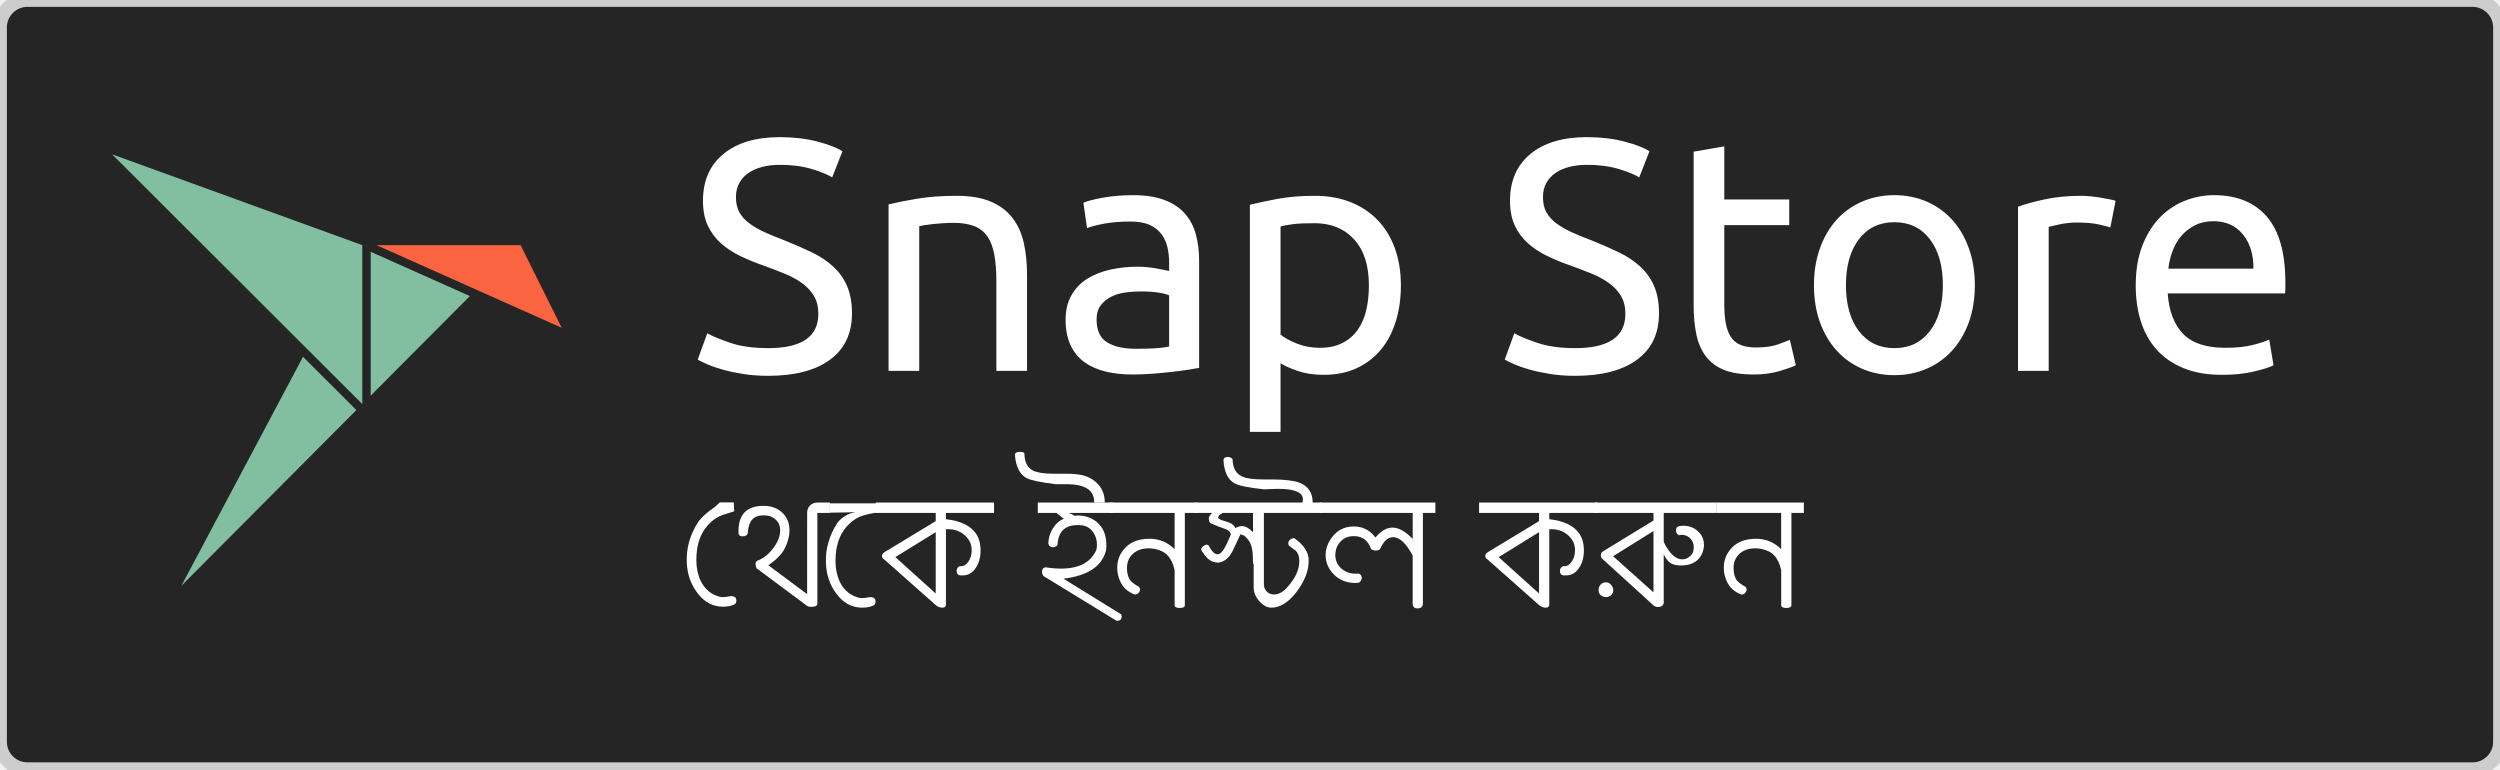
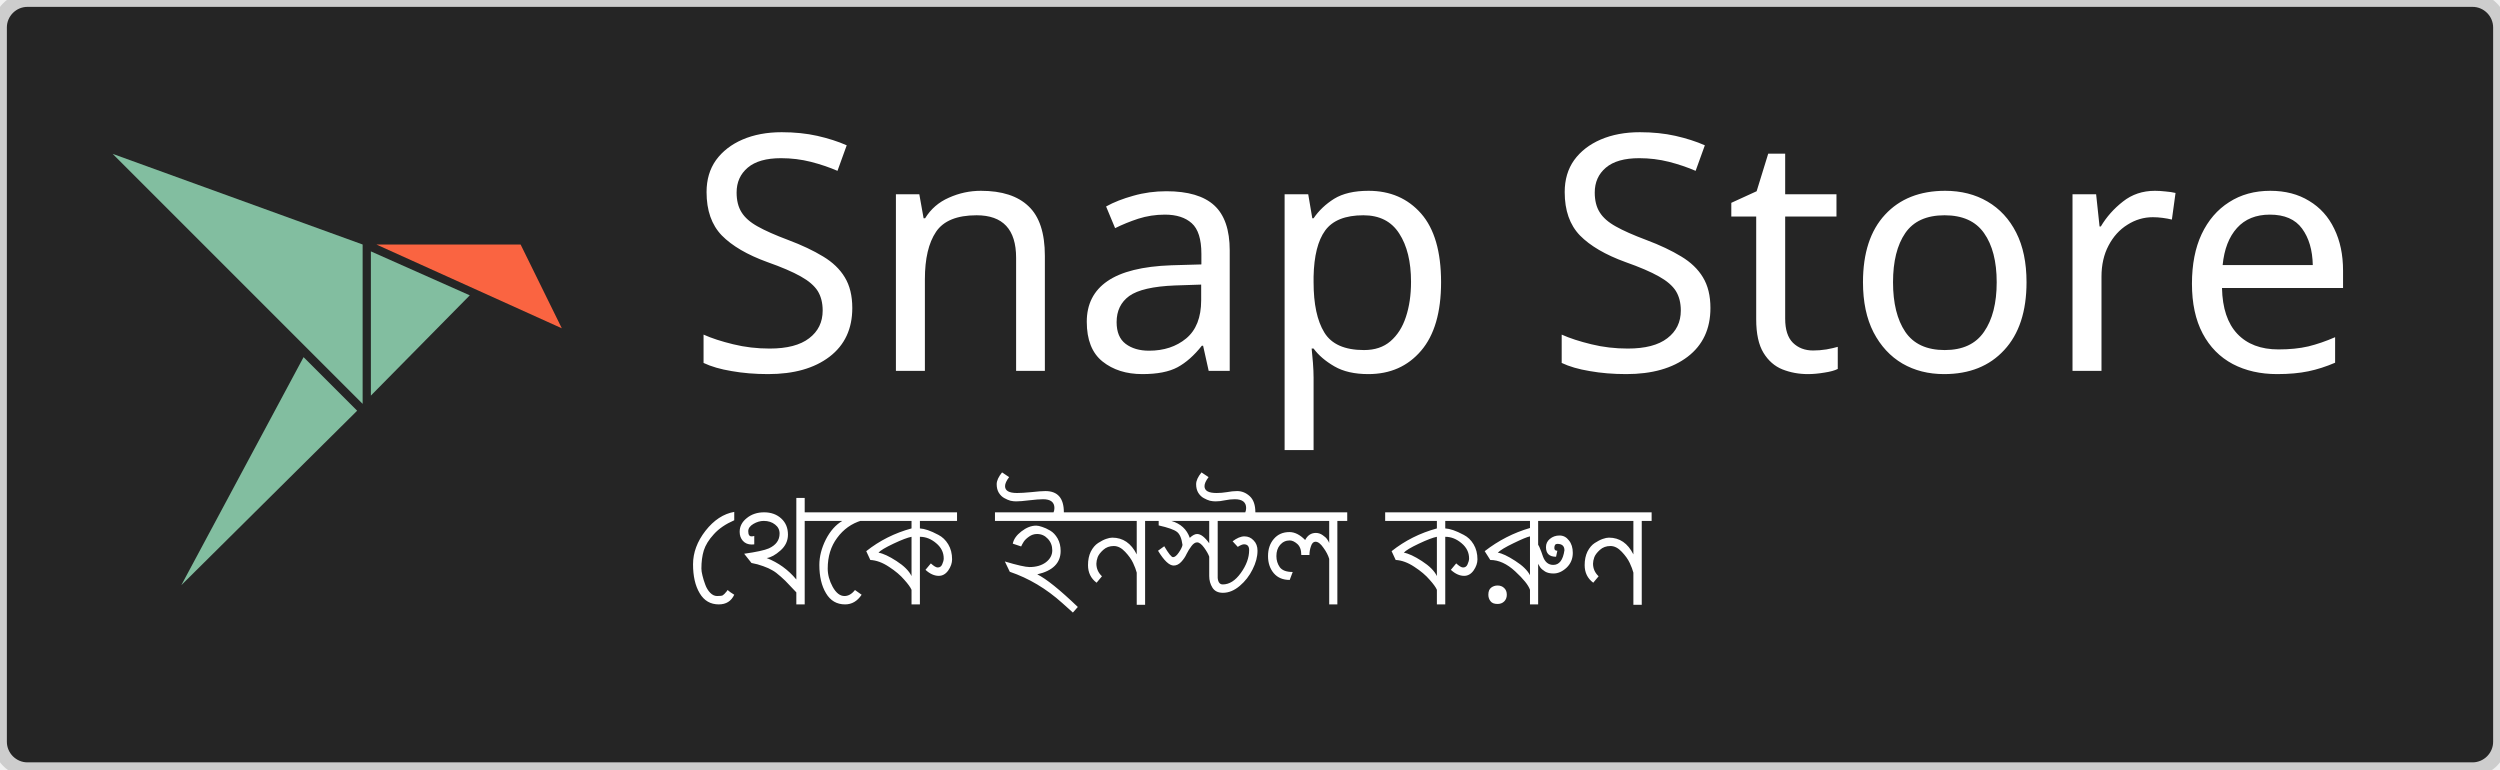
- <svg xmlns="http://www.w3.org/2000/svg" id="svg13" width="182" height="56" version="1.1">
-   <style id="style844" type="text/css">.st0{fill-rule:evenodd;clip-rule:evenodd;fill:#252525;stroke:#CDCDCD;} .st1{fill:#82BEA0;} .st2{fill:#FA6441;} .st3{fill:#FFFFFF;} .st4{font-family:'PingFangSC-Regular-GBpc-EUC-H';} .st5{font-size:12px;} .st6{font-family:'Ubuntu';} .st7{font-size:24px;}</style>
-   <rect id="Rectangle-path" width="182" height="56" x="0" y="0" fill="#252525" fill-opacity="1" fill-rule="evenodd" stroke="#cdcdcd" stroke-width="1" rx="2" />
-   <g id="logo" fill="none" fill-rule="nonzero" stroke="none" stroke-width="1" transform="translate(8 11)">
-     <path id="body" fill="#82bea0" d="M18.988 17.802V7.331l7.218 3.222zM5.208 31.641l8.851-16.667 3.884 3.878zM.16.233l18.215 6.612v11.571z" />
-     <polygon id="head" fill="#fa6441" points="32.894,12.866 29.897,6.845 19.406,6.845" />
-   </g>
-   <path id="Snap-Store" fill="#fff" fill-rule="evenodd" stroke="none" stroke-width="1" d="M55.928 25.344c2.432 0 3.648-.832 3.648-2.496 0-.512-.108-.948-.324-1.308-.216-.36-.508-.672-.876-.936s-.788-.492-1.26-.684c-.472-.192-.972-.384-1.5-.576-.608-.208-1.184-.444-1.728-.708-.544-.264-1.016-.576-1.416-.936-.4-.36-.716-.788-.948-1.284-.232-.496-.348-1.096-.348-1.8 0-1.456.496-2.592 1.488-3.408.992-.816 2.36-1.224 4.104-1.224 1.008 0 1.924.108 2.748.324.824.216 1.428.452 1.812.708l-.744 1.896c-.336-.208-.836-.412-1.5-.612s-1.436-.3-2.316-.3c-.448 0-.864.048-1.248.144-.384.096-.72.24-1.008.432-.288.192-.516.436-.684.732-.168.296-.252.644-.252 1.044 0 .448.088.824.264 1.128.176.304.424.572.744.804.32.232.692.444 1.116.636.424.192.892.384 1.404.576.72.288 1.38.576 1.98.864.6.288 1.12.632 1.56 1.032.44.4.78.876 1.02 1.428.24.552.36 1.22.36 2.004 0 1.456-.532 2.576-1.596 3.36-1.064.784-2.564 1.176-4.5 1.176-.656 0-1.26-.044-1.812-.132-.552-.088-1.044-.192-1.476-.312-.432-.12-.804-.248-1.116-.384-.312-.136-.556-.252-.732-.348l.696-1.92c.368.208.928.44 1.68.696.752.256 1.672.384 2.76.384zm8.76-10.464c.512-.128 1.192-.264 2.04-.408.848-.144 1.824-.216 2.928-.216.992 0 1.816.14 2.472.42.656.28 1.18.672 1.572 1.176.392.504.668 1.108.828 1.812.16.704.24 1.48.24 2.328V27h-2.232v-6.528c0-.768-.052-1.424-.156-1.968-.104-.544-.276-.984-.516-1.32-.24-.336-.56-.58-.96-.732-.4-.152-.896-.228-1.488-.228-.24 0-.488.008-.744.024s-.5.036-.732.06c-.232.024-.44.052-.624.084-.184.032-.316.056-.396.072V27h-2.232zm18 10.512c.528 0 .996-.012 1.404-.036.408-.024.748-.068 1.02-.132v-3.72c-.16-.08-.42-.148-.78-.204-.36-.056-.796-.084-1.308-.084-.336 0-.692.024-1.068.072-.376.048-.72.148-1.032.3-.312.152-.572.36-.78.624-.208.264-.312.612-.312 1.044 0 .8.256 1.356.768 1.668.512.312 1.208.468 2.088.468zm-.192-11.184c.896 0 1.652.116 2.268.348.616.232 1.112.56 1.488.984.376.424.644.928.804 1.512.16.584.24 1.228.24 1.932v7.8c-.192.032-.46.076-.804.132-.344.056-.732.108-1.164.156-.432.048-.9.092-1.404.132-.504.04-1.004.06-1.5.06-.704 0-1.352-.072-1.944-.216-.592-.144-1.104-.372-1.536-.684-.432-.312-.768-.724-1.008-1.236s-.36-1.128-.36-1.848c0-.688.14-1.28.42-1.776.28-.496.66-.896 1.14-1.2.48-.304 1.04-.528 1.68-.672.64-.144 1.312-.216 2.016-.216.224 0 .456.012.696.036.24.024.468.056.684.096.216.04.404.076.564.108.16.032.272.056.336.072v-.624c0-.368-.04-.732-.12-1.092-.08-.36-.224-.68-.432-.96-.208-.28-.492-.504-.852-.672-.36-.168-.828-.252-1.404-.252-.736 0-1.38.052-1.932.156-.552.104-.964.212-1.236.324l-.264-1.848c.288-.128.768-.252 1.44-.372.672-.12 1.4-.18 2.184-.18zm17.16 6.576c0-1.456-.36-2.576-1.08-3.36-.72-.784-1.68-1.176-2.88-1.176-.672 0-1.196.024-1.572.072-.376.048-.676.104-.9.168v7.872c.272.224.664.44 1.176.648.512.208 1.072.312 1.68.312.64 0 1.188-.116 1.644-.348.456-.232.828-.552 1.116-.96.288-.408.496-.888.624-1.44.128-.552.192-1.148.192-1.788zm2.328 0c0 .944-.124 1.816-.372 2.616s-.612 1.488-1.092 2.064c-.48.576-1.068 1.024-1.764 1.344-.696.32-1.492.48-2.388.48-.72 0-1.356-.096-1.908-.288-.552-.192-.964-.376-1.236-.552v4.992h-2.232V14.904c.528-.128 1.188-.268 1.98-.42.792-.152 1.708-.228 2.748-.228.96 0 1.824.152 2.592.456.768.304 1.424.736 1.968 1.296s.964 1.244 1.26 2.052c.296.808.444 1.716.444 2.724zm12.696 4.56c2.432 0 3.648-.832 3.648-2.496 0-.512-.108-.948-.324-1.308-.216-.36-.508-.672-.876-.936s-.788-.492-1.26-.684c-.472-.192-.972-.384-1.5-.576-.608-.208-1.184-.444-1.728-.708-.544-.264-1.016-.576-1.416-.936-.4-.36-.716-.788-.948-1.284-.232-.496-.348-1.096-.348-1.8 0-1.456.496-2.592 1.488-3.408.992-.816 2.36-1.224 4.104-1.224 1.008 0 1.924.108 2.748.324.824.216 1.428.452 1.812.708l-.744 1.896c-.336-.208-.836-.412-1.5-.612s-1.436-.3-2.316-.3c-.448 0-.864.048-1.248.144-.384.096-.72.24-1.008.432-.288.192-.516.436-.684.732-.168.296-.252.644-.252 1.044 0 .448.088.824.264 1.128.176.304.424.572.744.804.32.232.692.444 1.116.636.424.192.892.384 1.404.576.72.288 1.38.576 1.98.864.6.288 1.12.632 1.56 1.032.44.4.78.876 1.02 1.428.24.552.36 1.22.36 2.004 0 1.456-.532 2.576-1.596 3.36-1.064.784-2.564 1.176-4.5 1.176-.656 0-1.26-.044-1.812-.132-.552-.088-1.044-.192-1.476-.312-.432-.12-.804-.248-1.116-.384-.312-.136-.556-.252-.732-.348l.696-1.92c.368.208.928.44 1.68.696.752.256 1.672.384 2.76.384zm10.848-10.824h4.728v1.872h-4.728v5.76c0 .624.048 1.14.144 1.548.096.408.24.728.432.96.192.232.432.396.72.492.288.096.624.144 1.008.144.672 0 1.212-.076 1.62-.228.408-.152.692-.26.852-.324l.432 1.848c-.224.112-.616.252-1.176.42-.56.168-1.2.252-1.92.252-.848 0-1.548-.108-2.1-.324-.552-.216-.996-.54-1.332-.972-.336-.432-.572-.964-.708-1.596-.136-.632-.204-1.364-.204-2.196V11.04l2.232-.384zm18.24 6.24c0 .992-.144 1.888-.432 2.688-.288.8-.692 1.488-1.212 2.064-.52.576-1.14 1.02-1.86 1.332-.72.312-1.504.468-2.352.468-.848 0-1.632-.156-2.352-.468-.72-.312-1.34-.756-1.86-1.332-.52-.576-.924-1.264-1.212-2.064-.288-.8-.432-1.696-.432-2.688 0-.976.144-1.868.432-2.676.288-.808.692-1.5 1.212-2.076.52-.576 1.14-1.02 1.86-1.332.72-.312 1.504-.468 2.352-.468.848 0 1.632.156 2.352.468.72.312 1.34.756 1.86 1.332.52.576.924 1.268 1.212 2.076.288.808.432 1.7.432 2.676zm-2.328 0c0-1.408-.316-2.524-.948-3.348-.632-.824-1.492-1.236-2.58-1.236s-1.948.412-2.58 1.236c-.632.824-.948 1.94-.948 3.348s.316 2.524.948 3.348c.632.824 1.492 1.236 2.58 1.236s1.948-.412 2.58-1.236c.632-.824.948-1.94.948-3.348zm10.08-6.504c.192 0 .412.012.66.036.248.024.492.056.732.096s.46.08.66.12c.2.04.348.076.444.108l-.384 1.944c-.176-.064-.468-.14-.876-.228s-.932-.132-1.572-.132c-.416 0-.828.044-1.236.132-.408.088-.676.148-.804.18V27h-2.232V15.048c.528-.192 1.184-.372 1.968-.54.784-.168 1.664-.252 2.64-.252zm3.96 6.528c0-1.104.16-2.068.48-2.892.32-.824.744-1.508 1.272-2.052s1.136-.952 1.824-1.224c.688-.272 1.392-.408 2.112-.408 1.68 0 2.968.524 3.864 1.572.896 1.048 1.344 2.644 1.344 4.788v.372c0 .152-.008.292-.024.42h-8.544c.096 1.296.472 2.28 1.128 2.952.656.672 1.68 1.008 3.072 1.008.784 0 1.444-.068 1.98-.204.536-.136.94-.268 1.212-.396l.312 1.872c-.272.144-.748.296-1.428.456-.68.16-1.452.24-2.316.24-1.088 0-2.028-.164-2.82-.492-.792-.328-1.444-.78-1.956-1.356-.512-.576-.892-1.26-1.14-2.052-.248-.792-.372-1.66-.372-2.604zm8.568-1.224c.016-1.008-.236-1.836-.756-2.484-.52-.648-1.236-.972-2.148-.972-.512 0-.964.1-1.356.3-.392.2-.724.46-.996.78s-.484.688-.636 1.104c-.152.416-.252.84-.3 1.272z" />
-   <g id="text899" fill="#fff" aria-label="থেকে ইনস্টল করুন" class="st3 st4 st5" font-family="Ubuntu" font-size="12" font-stretch="normal" font-style="normal" font-variant="normal" font-weight="normal">
-     <path id="path913" d="M53.42 36.573h-1.02l-.393.363q-.674.439-1.148 1.014-.932 1.418-.861 3 .047 1.248.756 2.197.756 1.02 1.881 1.02.24 0 .492-.047.088-.012.375-.135.105-.094.105-.252 0-.334-.369-.334-.088 0-.41.059-.24.035-.422-.012-.861-.217-1.318-1.008-.393-.709-.393-1.693 0-1.535.779-2.443.516-.604 1.16-.82.48-.152.814-.258z" style="-inkscape-font-specification:Ubuntu" />
-     <path id="path915" d="M58.758 43.253l-2.818-2.098q.891-.639 1.189-1.225.346-.685.346-1.318 0-.791-.521-1.289-.521-.498-1.383-.498-.135 0-.275.012-1.623.152-1.529 2.039.065.17.293.17.334 0 .381-.252.059-1.277 1.131-1.277.188 0 .428.041.797.287.797 1.055 0 .621-.498 1.283-.498.662-1.137.914-.158.059-.158.264 0 .129.076.299l3.68 2.736q.1.07.281.07.463 0 .463-.24v-6.598h.914v-.756h-.914q-.287 0-.492.176-.252.205-.252.58z" style="-inkscape-font-specification:Ubuntu" />
-     <path id="path917" d="M63.897 36.643h-3.475v.68l1.353-.023.51-.029q-.82.176-1.295.75-.932 1.418-.861 3 .047 1.248.756 2.197.756 1.02 1.881 1.02.24 0 .492-.047.088-.012.375-.135.105-.094.105-.252 0-.334-.369-.334-.088 0-.41.059-.24.035-.422-.012-.861-.217-1.318-1.008-.393-.709-.393-1.693 0-1.535.779-2.443.516-.604 1.16-.82.48-.152 1.16-.258z" style="-inkscape-font-specification:Ubuntu" />
-     <path id="path919" d="M68.121 38.741v4.465L65.18 40.557zm-4.365-2.156v.756h4.365v.598l-3.709 2.244q-.205.123-.205.299 0 .146.158.24l3.756 3.328q.217.188.492.188.252 0 .252-.24v-5.473q.996-.047 1.57.65.305.363.305.879 0 .492-.252.85-.252.357-.604.31-.24.088-.24.352 0 .357.399.322.621.024.996-.551.346-.516.346-1.26 0-.756-.346-1.248-.604-.856-2.174-1.031v-.457h3.504v-.756z" style="-inkscape-font-specification:Ubuntu" />
-     <path id="path921" d="M81.024 36.585H75.551v.756h1.365l.527.428q-.504.205-.815.732-.31.527-.31 1.084.082.252.334.252.229 0 .334-.17.076-1.441 1.465-1.441.17 0 .351.024.48.076.768.48.287.399.287.914 0 .193-.035.369-.592 1.383-2.596 1.383-.44 0-.932-.07-.076-.023-.135-.023-.299 0-.299.334 0 .158.105.299l5.309 3.252q.381.035.381-.311 0-.07-.024-.146l-4.213-2.602q2.654-.322 3.1-2.051.024-.205.024-.41 0-1.125-.744-1.705-.568-.434-1.312-.434-.141 0-.264.029-.059-.076-.275-.158-.152-.059-.117-.059h3.193zm-2.748-2.068q-.287-.029-.662-.029h-.967q-1.02-.012-1.453-.234-.604-.328-.615-1.201 0-.158-.299-.158-.422 0-.393.24.105 1.272.85 1.67.445.24 2.133.445h.926q.791.023 1.236.252.627.322.627 1.066h.767q0-.914-.65-1.476-.586-.516-1.5-.574z" style="-inkscape-font-specification:Ubuntu" />
-     <path id="path923" d="M87.164 36.585h-6.381v.756h4.729v2.637q-.767-.756-1.828-.756-.229 0-.481.035-.85.111-1.359.703-.51.586-.51 1.377 0 .504.217.984.299.668 1.043.955.146.029.27-.088.129-.123.129-.281 0-.105-.088-.193-.416-.229-.592-.428-.176-.205-.246-.615-.024-.17-.024-.322 0-.65.457-1.055.44-.375 1.113-.375.217 0 .422.035.644.123.979.492.34.363.498 1.055v2.549q0 .211.369.211.375 0 .375-.211v-6.709h.908z" style="-inkscape-font-specification:Ubuntu" />
-     <path id="path925" d="M91.219 37.34v1.4q-.434-.44-.797-.44-.228 0-.48.141-.141-.334-.732-.492-.527-.141-.527-.264.012-.129.152-.234.141-.111.246-.111zm1.652-.756h-5.854v.756h1.248q-.111.059-.229.264-.035.07-.035.141 0 .363.287.41.205.105.949.369.334.123.369.398-.322.756-.457.973-.264.457-.516.457-.311 0-.645-.639-.041-.059-.123-.059-.129 0-.275.117-.146.111-.146.217 0 .053.029.088.275.44.492.621.311.264.756.264.644-.117 1.008-.838.287-.615.574-1.224.205.059.264.094.059.035.229.217.287.299.369.832.053.299.053.996h.738v-3.697h.914zm-3.141-3.158q-.123-.158-.352-.158-.287 0-.31.229.076 1.301.82 1.693.439.252 2.133.434.035 0 .393-.018.363-.018.639-.018 1.799 0 1.799.768 0 .105-.035.229H92.01q-.744 0-.744.768v5.385q0 .568.416 1.037.422.463.867.463.984 0 1.875-1.195.85-1.143.85-2.232 0-.902-1.055-1.635-.193 0-.316.123-.117.117-.117.264 0 .082.047.152.469.352.48.363.229.217.264.562.012.117.012.24 0 .926-.932 1.934-.445.463-.902.463-.322 0-.533-.211-.211-.217-.211-.516v-5.209h4.178v-.756h-.627q0-1.084-.984-1.453-.586-.217-1.893-.229h-.709q-1.131 0-1.582-.229-.65-.322-.662-1.248z" style="-inkscape-font-specification:Ubuntu" />
-     <path id="path927" d="M104.496 36.585h-8.408v.756h6.756v1.893q-.791-.826-1.477-.826-.627 0-1.236.721-.604-.803-1.57-.803-1.119 0-1.729.984-.328.527-.328 1.09 0 .826.615 1.435.621.604 1.535.604.135 0 .252-.012.229-.129.229-.381 0-.205-.229-.293-.105.012-.217.012-.609 0-1.043-.381-.434-.387-.434-.984 0-.264.1-.551.381-.82 1.248-.82.92 0 1.248.926.105.123.334.123.229 0 .322-.1.387-.873.949-.873.721 0 1.43 1.342v3.492q0 .352.357.352.387 0 .387-.375v-6.574h.908z" style="-inkscape-font-specification:Ubuntu" />
-     <path id="path929" d="M112.043 38.741v4.465l-2.941-2.648zm-4.365-2.156v.756h4.365v.598l-3.709 2.244q-.205.123-.205.299 0 .146.158.24l3.756 3.328q.217.188.492.188.252 0 .252-.24v-5.473q.996-.047 1.57.65.305.363.305.879 0 .492-.252.85-.252.357-.604.31-.24.088-.24.352 0 .357.399.322.621.024.996-.551.346-.516.346-1.26 0-.756-.346-1.248-.604-.856-2.174-1.031v-.457h3.504v-.756z" style="-inkscape-font-specification:Ubuntu" />
-     <path id="path931" d="M120.375 43.124l-2.941-2.631 2.941-1.834zm-4.26-6.539v.756h4.26v.551l-3.709 2.268q-.123.07-.123.275 0 .158.1.24l3.732 3.398q.129.117.322.117.346 0 .422-.275v-6.574h.908v-.756zm1.33 6.381q0-.229-.164-.399-.158-.176-.375-.176-.229 0-.381.17-.146.164-.146.404 0 .217.152.363.158.141.387.141.217 0 .369-.141.158-.146.158-.363zm6.428-2.59q.176-.351.176-.709 0-.586-.439-.99-.434-.404-1.084-.404-.105 0-.217.018-.299.035-.299.322 0 .229.217.357.105-.035.217-.035.346 0 .604.258.258.258.258.656 0 .205-.082.428-.334.445-.744.445-.539 0-1.02-.68-.469-.65-.527-1.383v1.143q.193.715.498 1.037.305.316.867.328 1.154.024 1.576-.791zm-1.957-3.791v.756h3.035v-.756z" style="-inkscape-font-specification:Ubuntu" />
-     <path id="path933" d="M131.321 36.585h-6.381v.756h4.729v2.637q-.768-.756-1.828-.756-.229 0-.48.035-.85.111-1.359.703-.51.586-.51 1.377 0 .504.217.984.299.668 1.043.955.146.029.27-.088.129-.123.129-.281 0-.105-.088-.193-.416-.229-.592-.428-.176-.205-.246-.615-.023-.17-.023-.322 0-.65.457-1.055.44-.375 1.113-.375.217 0 .422.035.644.123.979.492.34.363.498 1.055v2.549q0 .211.369.211.375 0 .375-.211v-6.709h.908z" style="-inkscape-font-specification:Ubuntu" />
+ <svg xmlns="http://www.w3.org/2000/svg" version="1.1" id="Layer_1" x="0px" y="0px" viewBox="0 0 182 56" style="enable-background:new 0 0 182 56;" xml:space="preserve">
+   <style type="text/css">
+         .st0 {
+             fill-rule: evenodd;
+             clip-rule: evenodd;
+             fill: #252525;
+             stroke: #CDCDCD;
+         }
+ 
+         .st1 {
+             fill: #82BEA0;
+         }
+ 
+         .st2 {
+             fill: #FA6441;
+         }
+ 
+         .st3 {
+             fill: #FFFFFF;
+         }
+ 
+         .st4 {
+             font-family: 'PingFangSC-Regular-GBpc-EUC-H';
+         }
+ 
+         .st5 {
+             font-size: 12px;
+             font-weight: 500;
+         }
+ 
+         .st6 {
+             font-family: 'Ubuntu';
+         }
+ 
+         .st7 {
+             font-size: 24px;
+             font-weight: 500;
+         }
+     </style>
+   <g id="g16">
+     <path id="Rectangle-path" d="M2 0h178c1.1 0 2 .9 2 2v52c0 1.1-.9 2-2 2H2c-1.1 0-2-.9-2-2V2C0 .9.9 0 2 0z" class="st0" />
+     <g id="logo" transform="translate(8 11)">
+       <path id="body" d="M19 17.8V7.3l7.2 3.2-7.2 7.3zM5.2 31.6L14.1 15l3.9 3.9L5.2 31.6zM.2.2l18.2 6.6v11.6L.2.2z" class="st1" />
+       <polygon id="head" points="29.9,6.8 19.4,6.8 32.9,12.9" class="st2" />
+     </g>
+     <text id="text12" class="st3 st4 st5" transform="translate(50 44)">থেকে ইনস্টল করুন</text>
+     <text id="text14" class="st3 st6 st7" transform="translate(50 27)">Snap Store</text>
  </g>
</svg>
